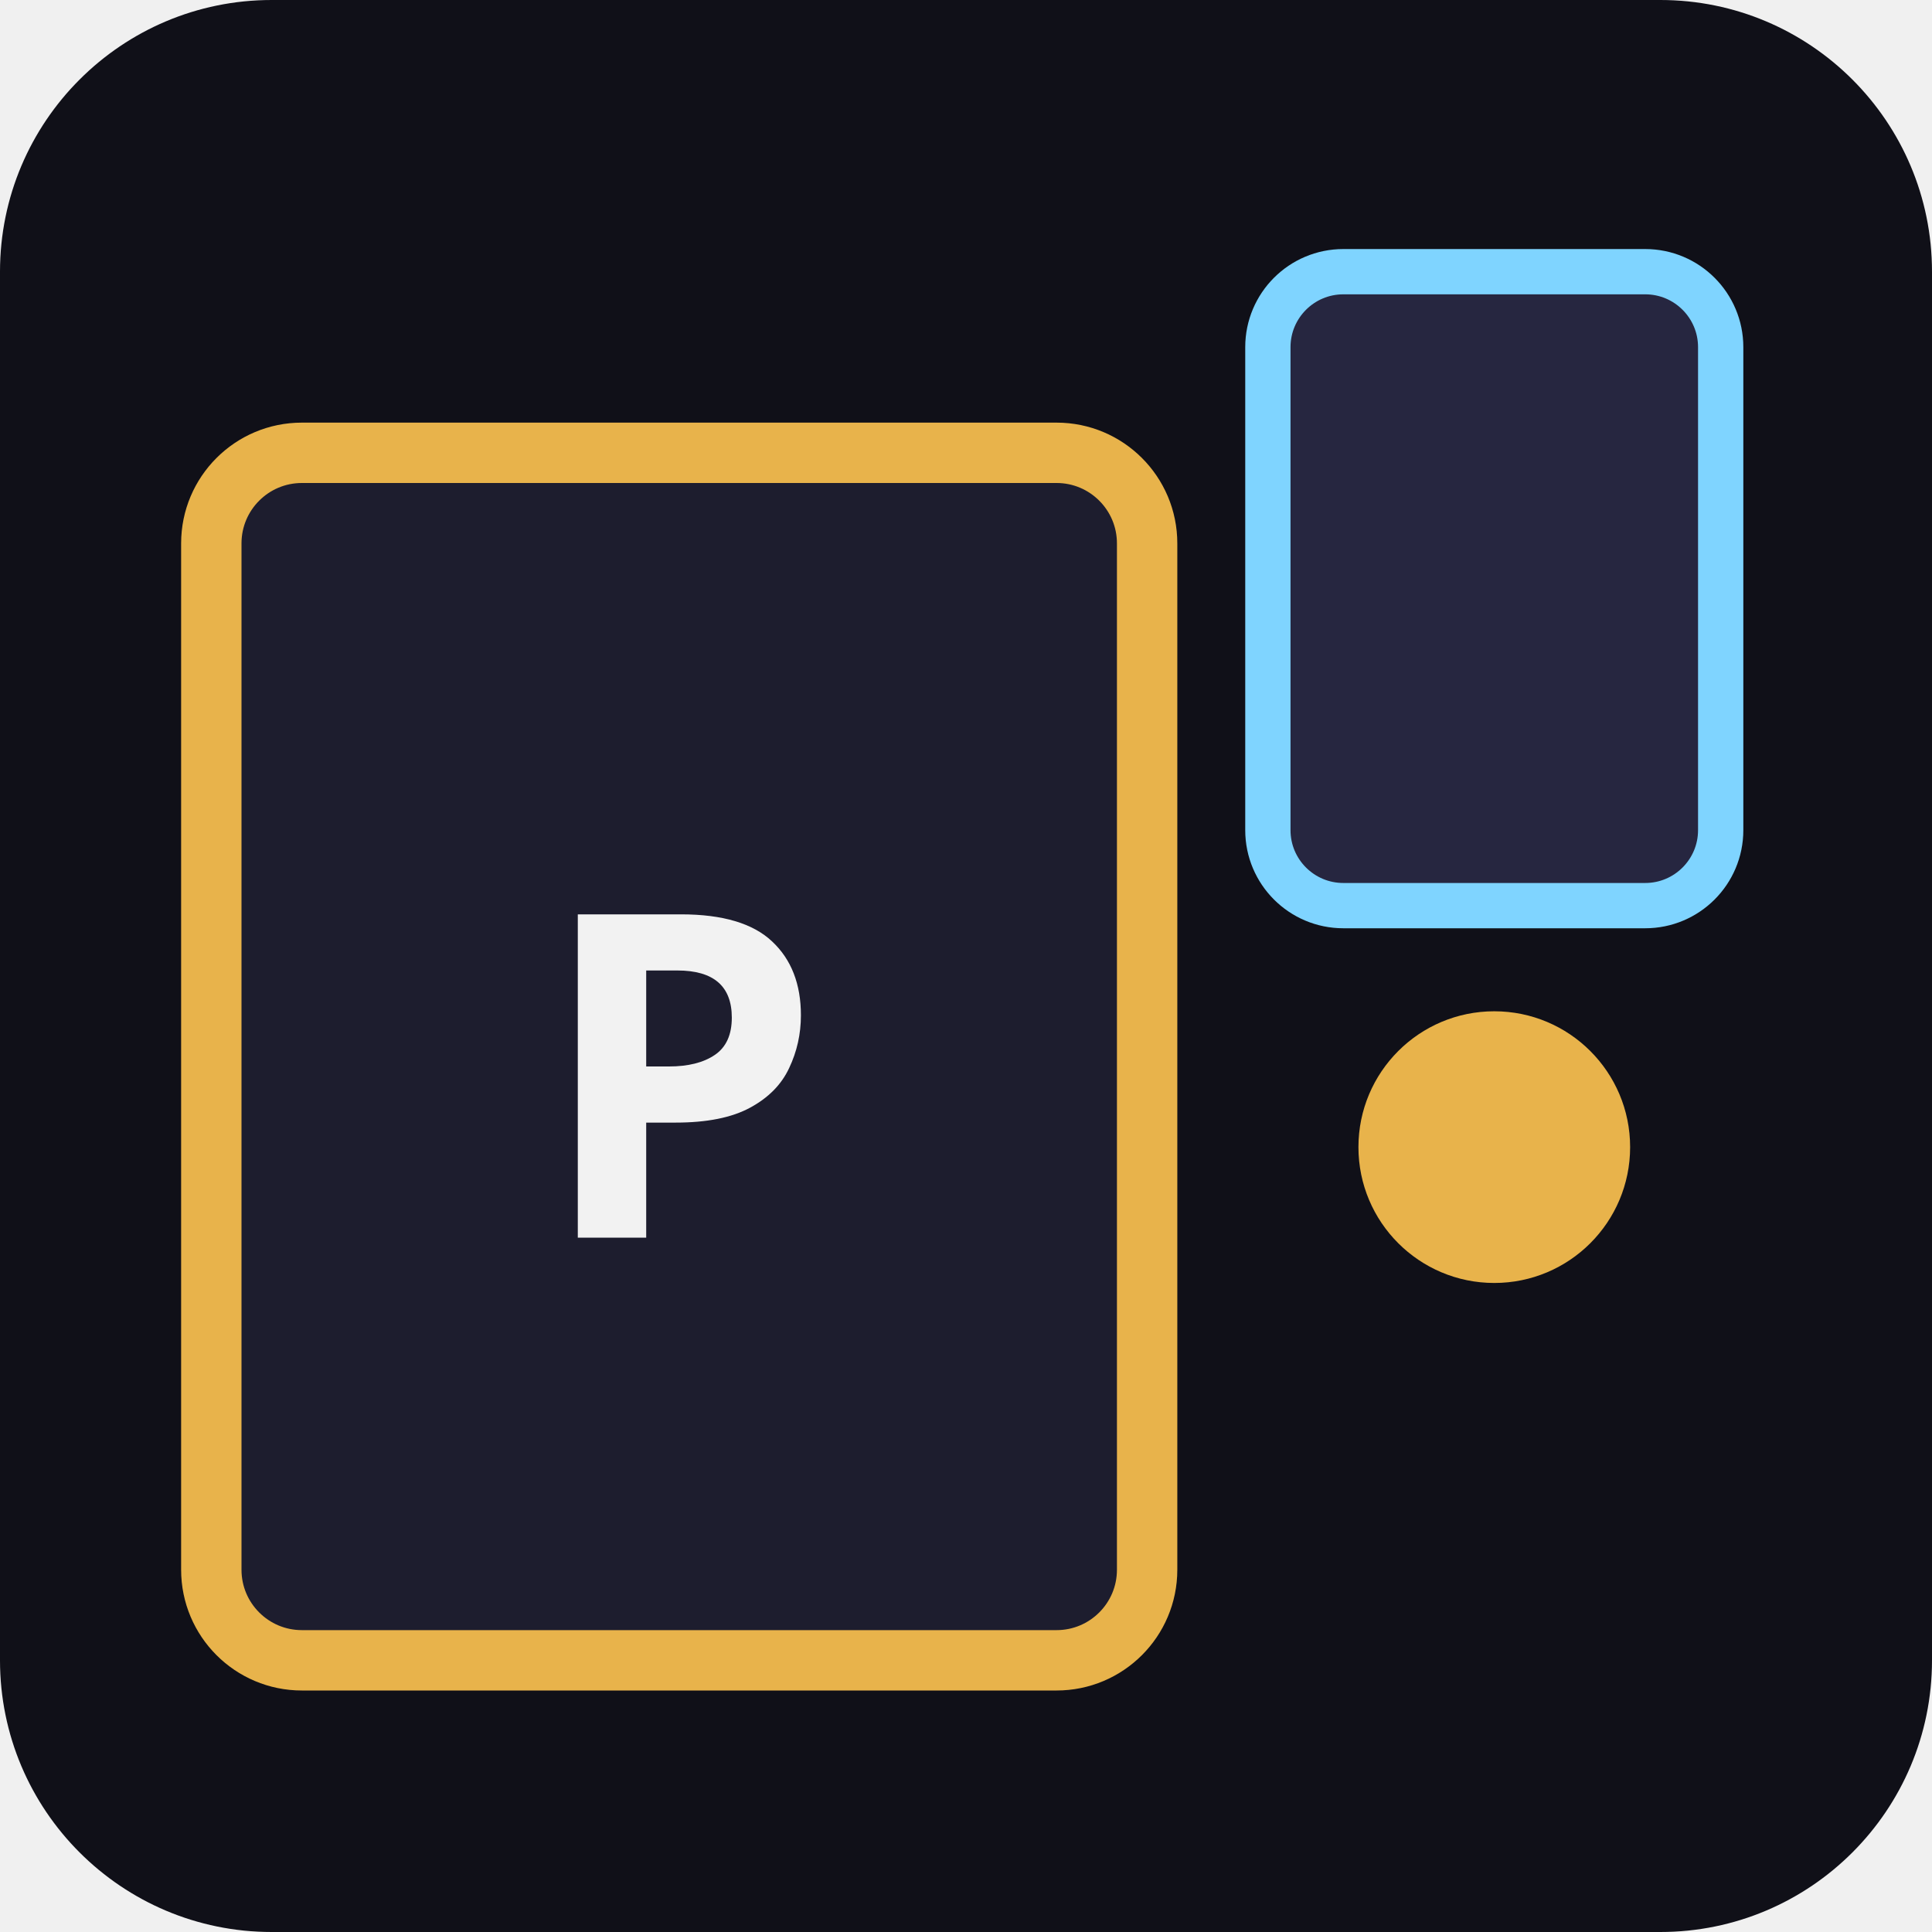
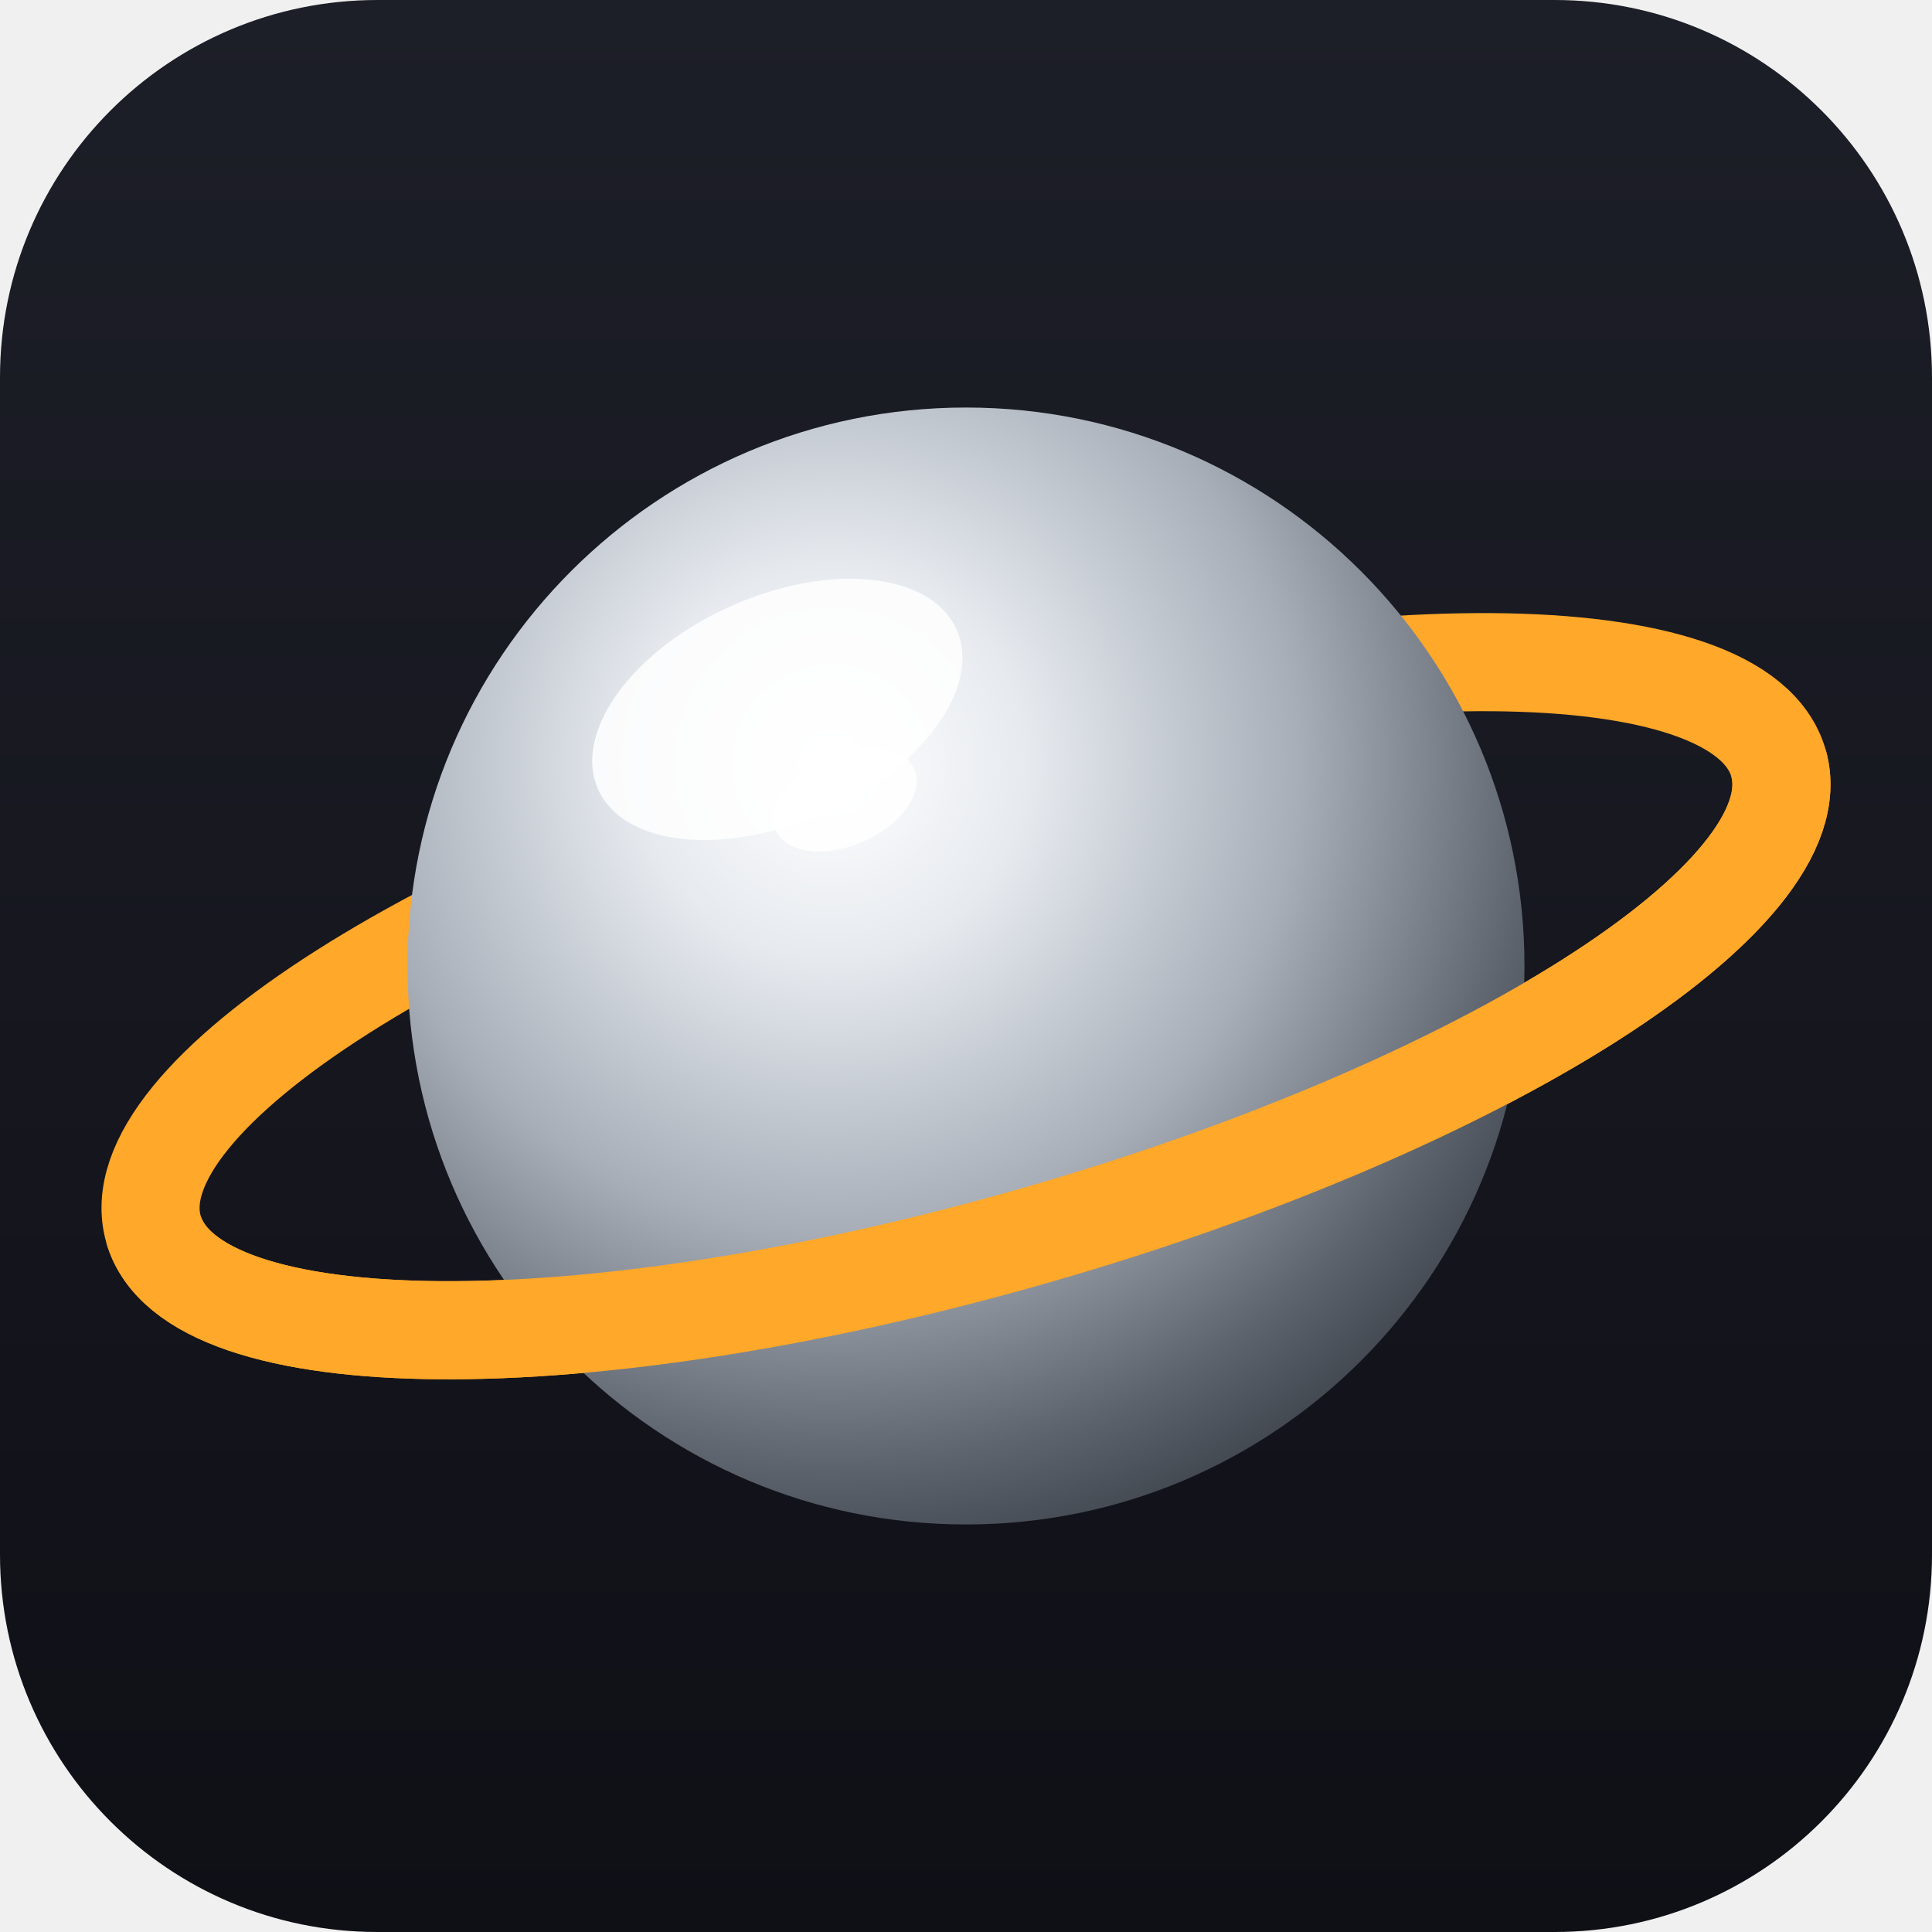
- <svg xmlns="http://www.w3.org/2000/svg" width="128" height="128" viewBox="0 0 128 128">
-   <rect width="128" height="128" rx="18" fill="#101018" />
-   <rect x="14" y="30" width="62" height="80" rx="6" fill="#1d1d2e" stroke="#e8b34b" stroke-width="4" />
-   <rect x="84" y="18" width="30" height="42" rx="5" fill="#262640" stroke="#7fd4ff" stroke-width="3" />
-   <circle cx="99" cy="76" r="9" fill="#e8b34b" />
-   <text x="45" y="82" font-family="sans-serif" font-size="30" font-weight="bold" fill="#f2f2f2" text-anchor="middle">P</text>
+ <svg xmlns="http://www.w3.org/2000/svg" width="256" height="256" viewBox="0 0 256 256">
+   <defs>
+     <radialGradient id="chrome" cx="38%" cy="32%" r="80%">
+       <stop offset="0%" stop-color="#ffffff" />
+       <stop offset="22%" stop-color="#e6eaef" />
+       <stop offset="52%" stop-color="#a7aeb8" />
+       <stop offset="78%" stop-color="#5d646e" />
+       <stop offset="100%" stop-color="#2b2f36" />
+     </radialGradient>
+     <linearGradient id="tile" x1="0" y1="0" x2="0" y2="1">
+       <stop offset="0%" stop-color="#1d1f28" />
+       <stop offset="100%" stop-color="#0f0f16" />
+     </linearGradient>
+     <clipPath id="frontclip">
+       <rect x="0" y="132" width="256" height="124" />
+     </clipPath>
+   </defs>
+   <rect width="256" height="256" rx="50" fill="url(#tile)" />
+   <g transform="rotate(-16 128 132)">
+     <ellipse cx="128" cy="132" rx="112" ry="33" fill="none" stroke="#ffa829" stroke-width="13" />
+   </g>
+   <circle cx="128" cy="128" r="74" fill="url(#chrome)" />
+   <ellipse cx="103" cy="94" rx="26" ry="15" fill="#ffffff" opacity="0.85" transform="rotate(-24 103 94)" />
+   <ellipse cx="112" cy="106" rx="10" ry="6" fill="#ffffff" opacity="0.9" transform="rotate(-24 112 106)" />
+   <g transform="rotate(-16 128 132)">
+     <g clip-path="url(#frontclip)">
+       <ellipse cx="128" cy="132" rx="112" ry="33" fill="none" stroke="#ffa829" stroke-width="13" />
+     </g>
+   </g>
</svg>
